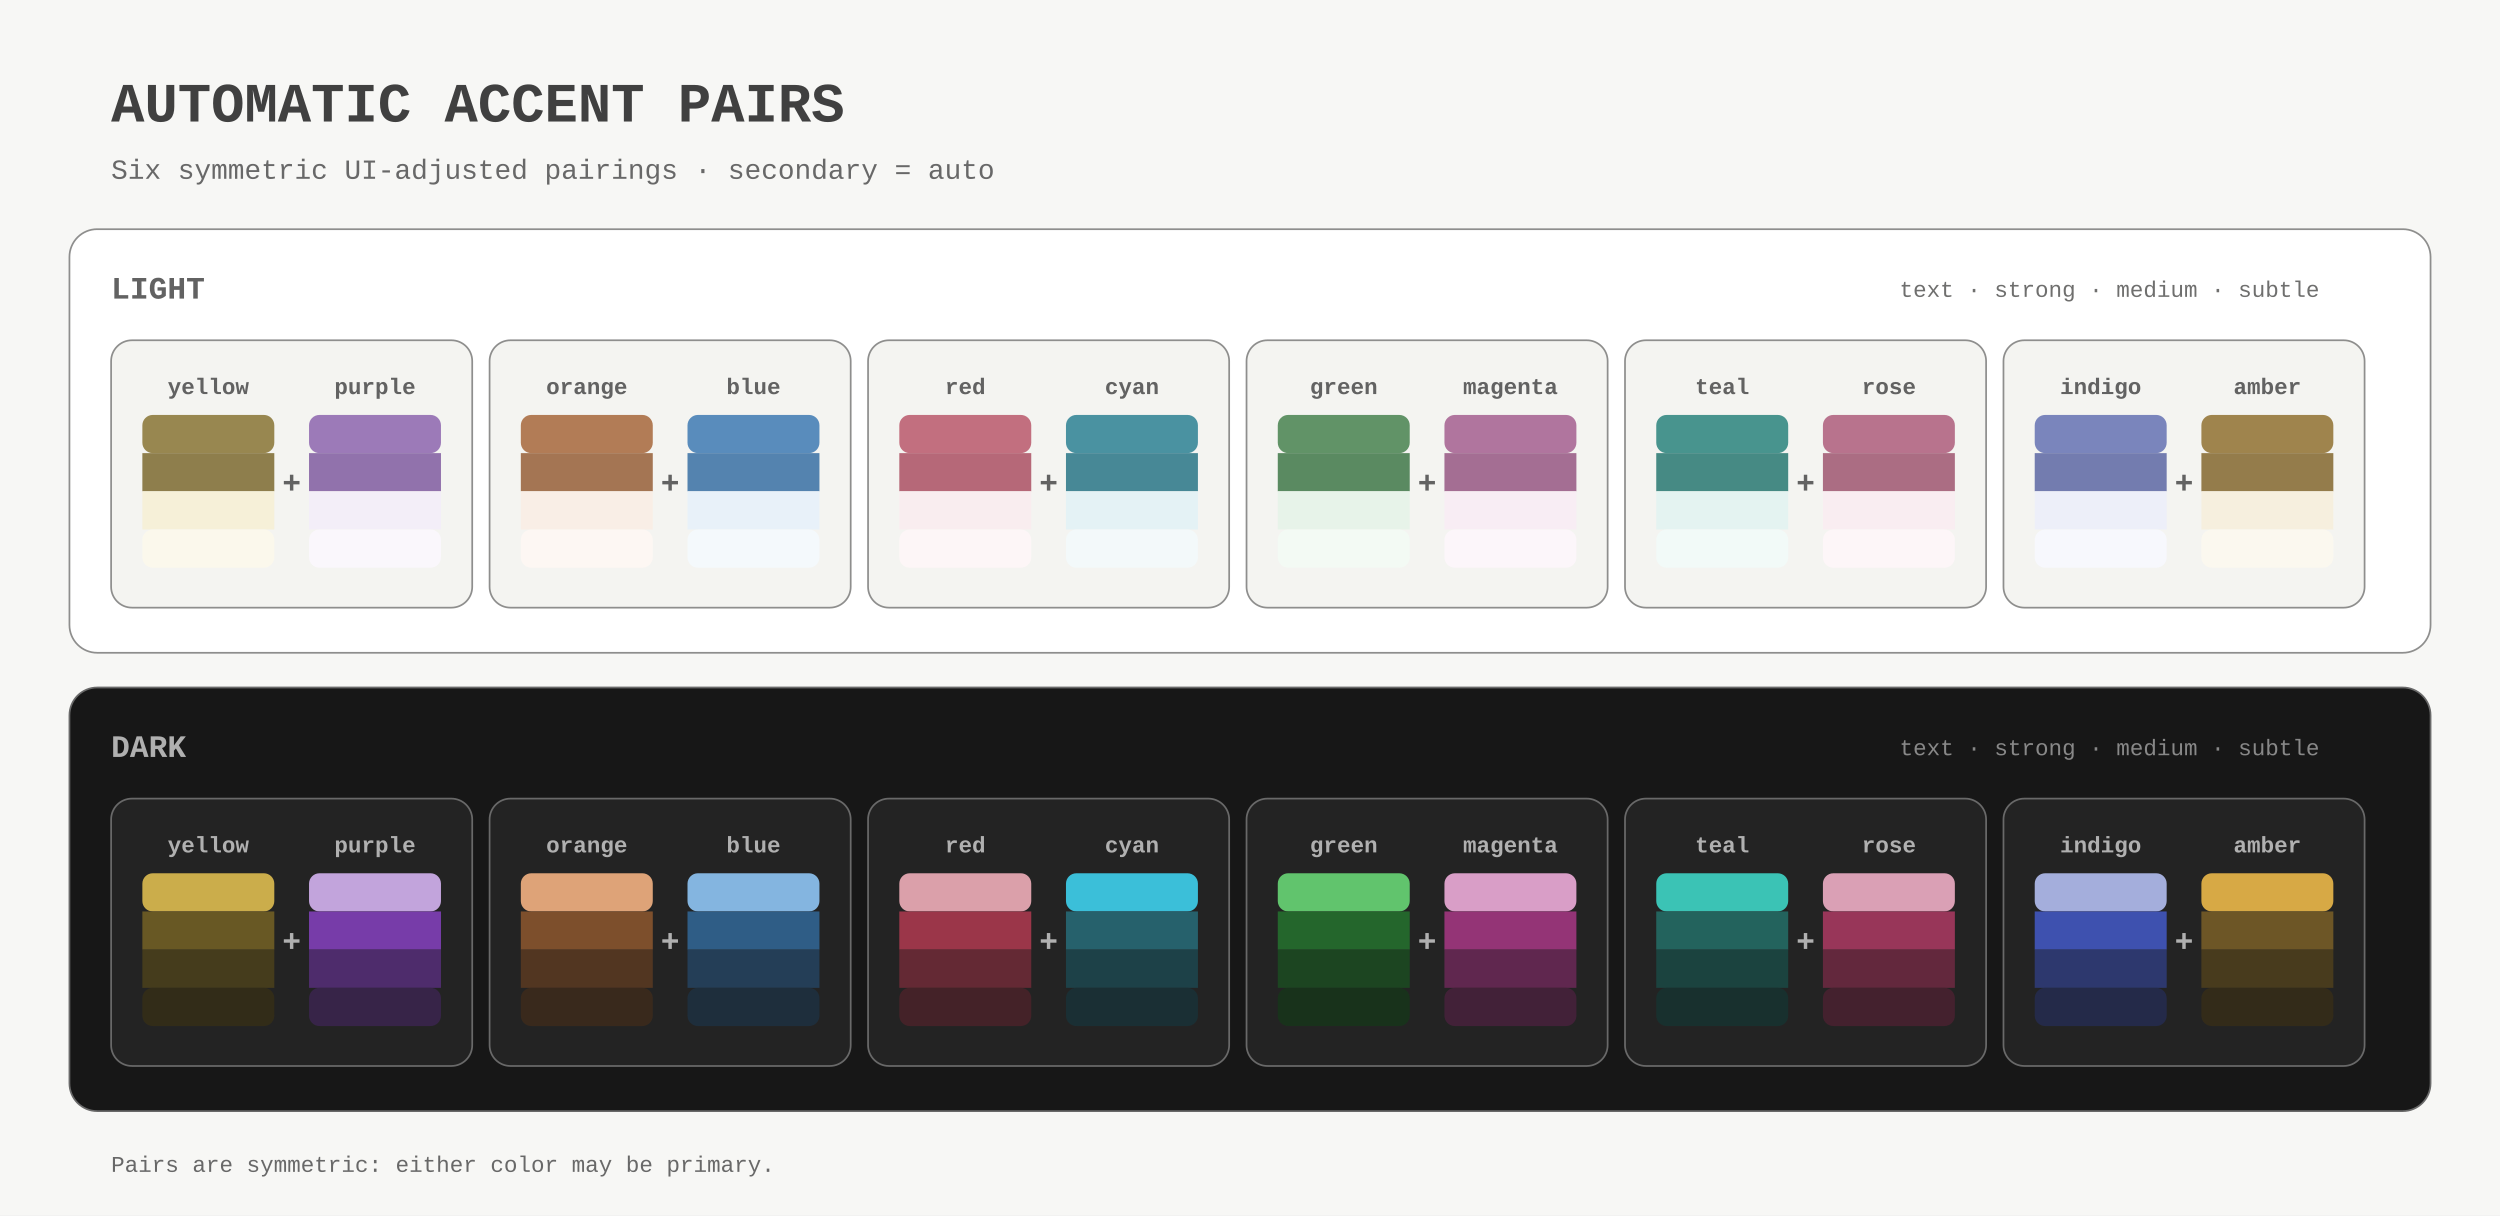
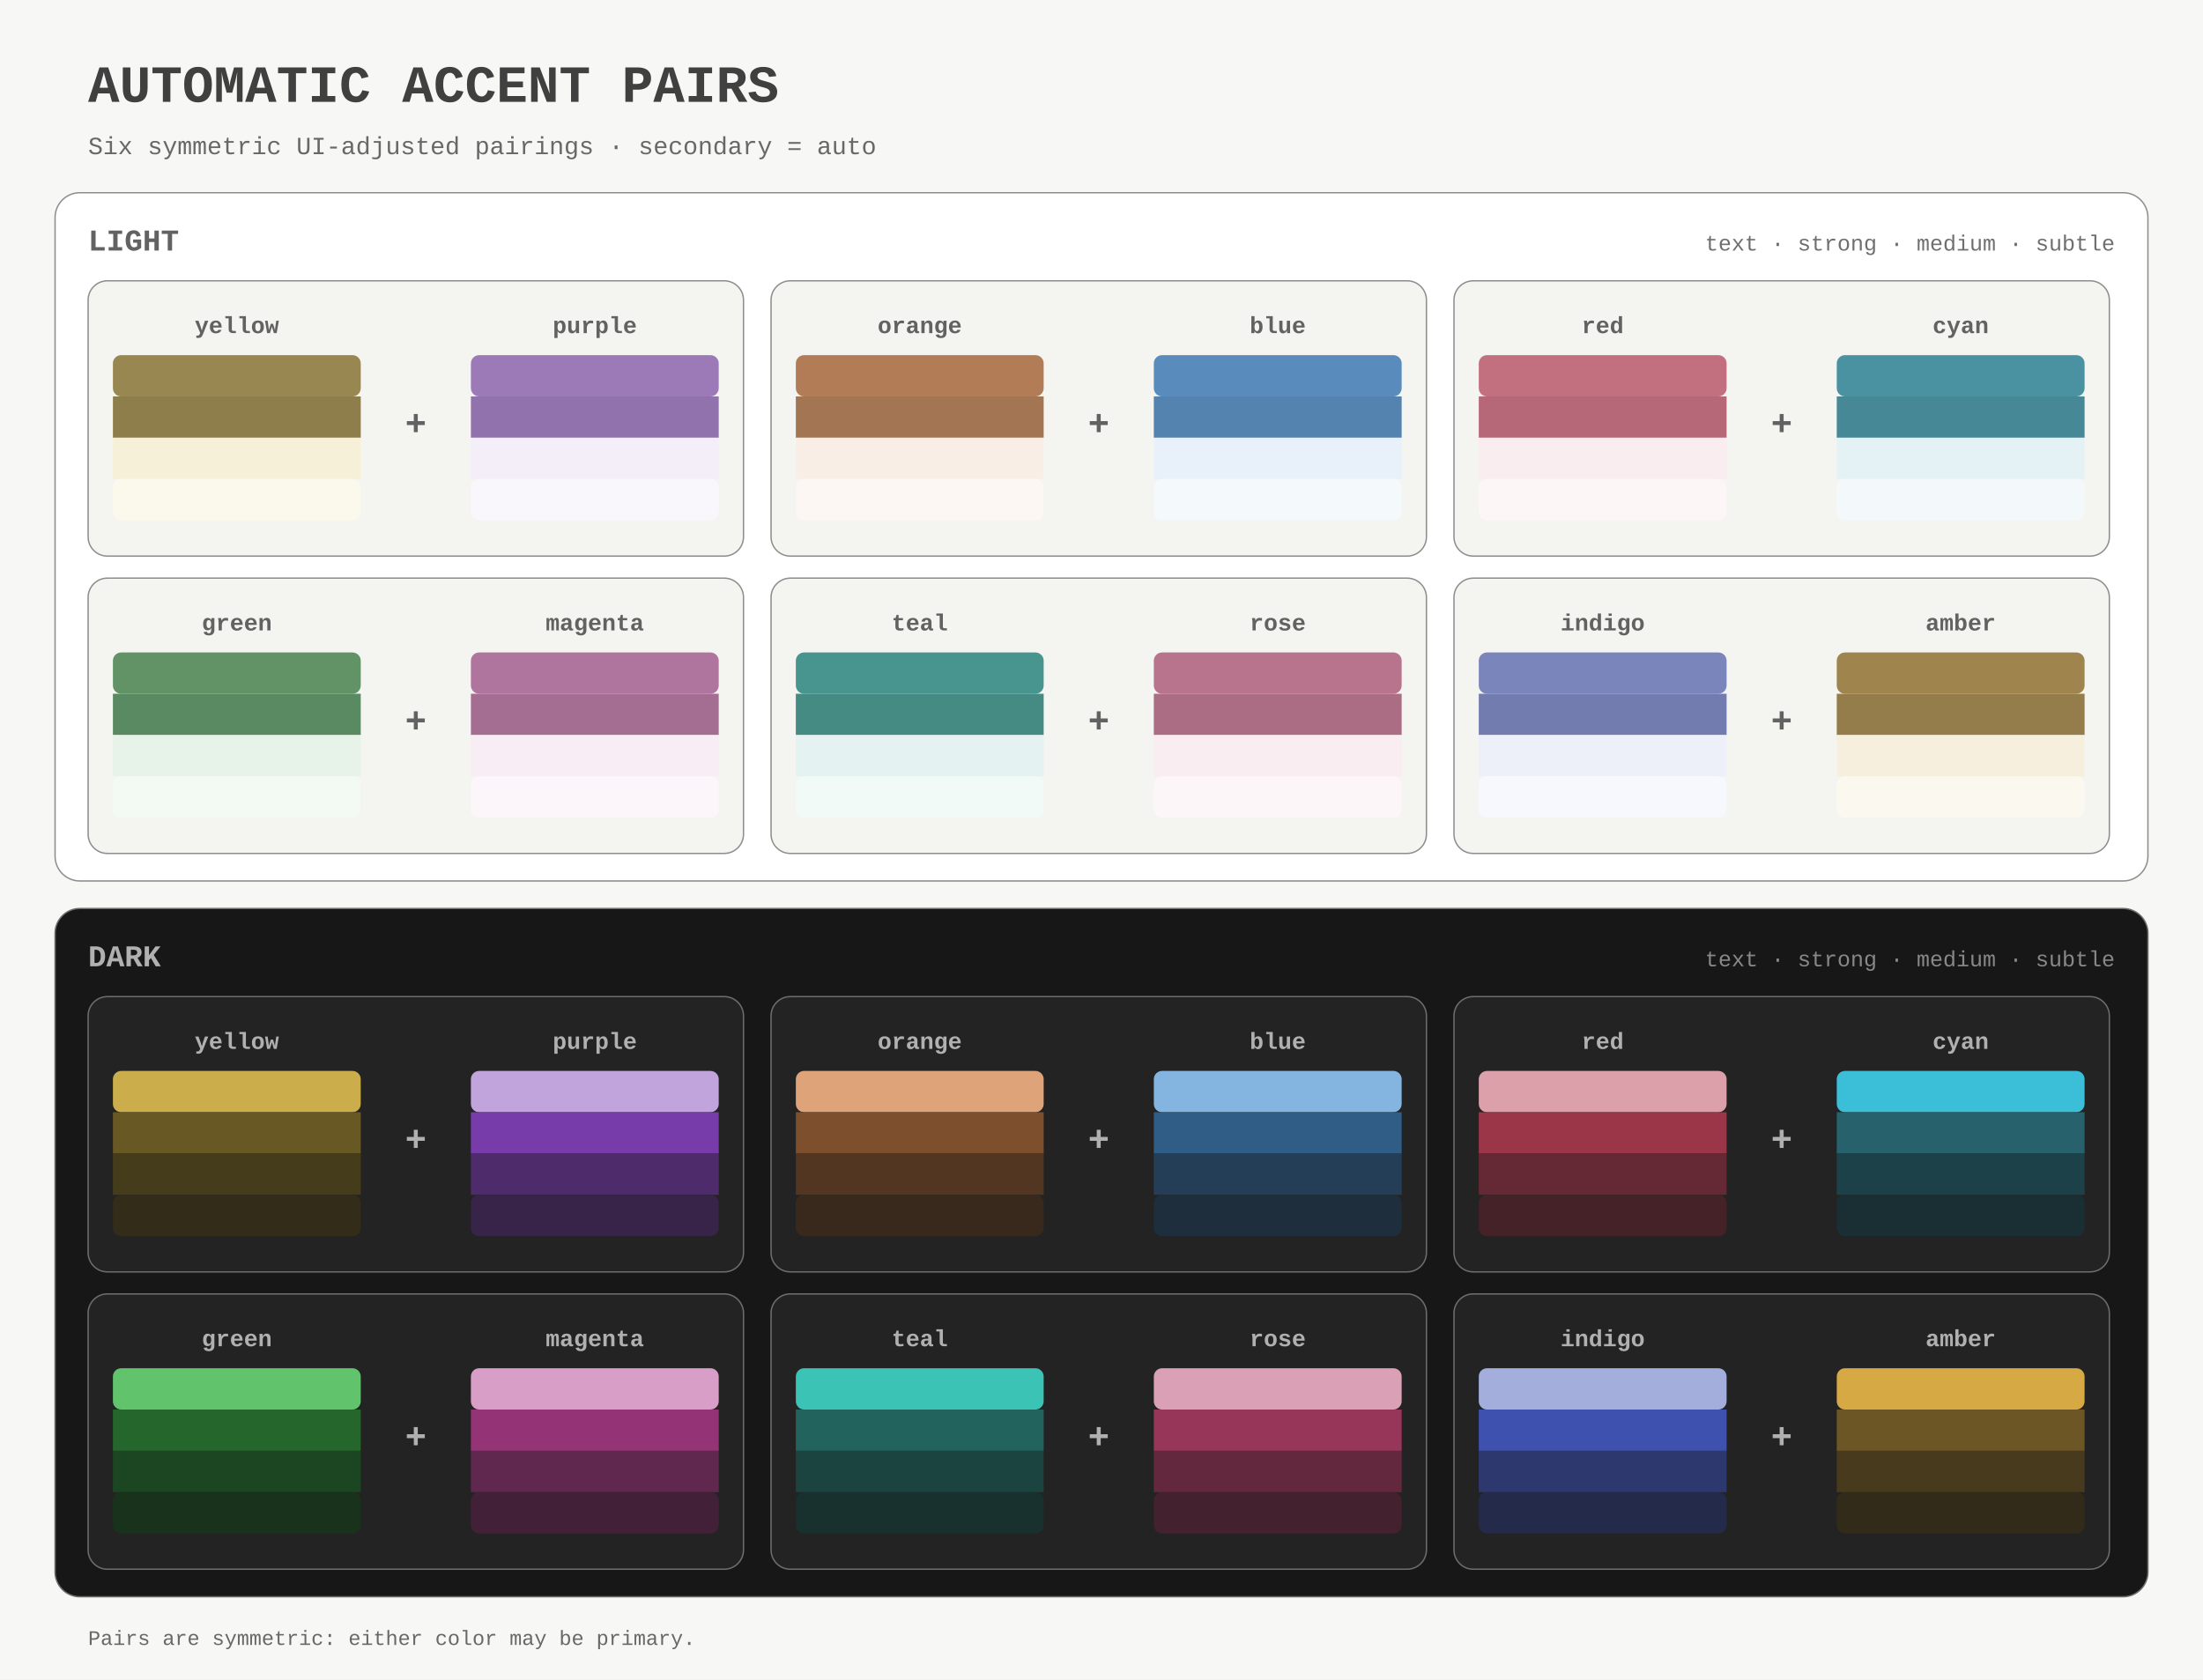
- <svg xmlns="http://www.w3.org/2000/svg" width="1440" height="700" viewBox="0 0 1440 700" role="img" aria-labelledby="title desc">
-   <rect width="1440" height="700" fill="#f7f7f5" />
-   <text x="64" y="70" fill="#404040" font-family="ui-monospace, SFMono-Regular, Menlo, Consolas, Liberation Mono, monospace" font-size="32" font-weight="700" text-anchor="start">AUTOMATIC ACCENT PAIRS</text>
-   <text x="64" y="103" fill="#686868" font-family="ui-monospace, SFMono-Regular, Menlo, Consolas, Liberation Mono, monospace" font-size="16" font-weight="400" text-anchor="start">Six symmetric UI-adjusted pairings · secondary = auto</text>
-   <rect x="40" y="132" width="1360" height="244" rx="16" fill="#ffffff" stroke="#8e8e8d" stroke-width="1" />
-   <text x="64" y="172" fill="#626262" font-family="ui-monospace, SFMono-Regular, Menlo, Consolas, Liberation Mono, monospace" font-size="18" font-weight="700" text-anchor="start">LIGHT</text>
-   <text x="1336" y="171" fill="#6f6f6e" font-family="ui-monospace, SFMono-Regular, Menlo, Consolas, Liberation Mono, monospace" font-size="13" font-weight="400" text-anchor="end">text · strong · medium · subtle</text>
-   <rect x="64" y="196" width="208" height="154" rx="12" fill="#f4f4f1" stroke="#8e8e8d" stroke-width="1" />
-   <text x="120" y="227" fill="#626262" font-family="ui-monospace, SFMono-Regular, Menlo, Consolas, Liberation Mono, monospace" font-size="13" font-weight="700" text-anchor="middle">yellow</text>
-   <rect x="82" y="239" width="76" height="22" rx="6" fill="#988750" />
-   <rect x="82" y="261" width="76" height="22" rx="0" fill="#8e7e4c" />
-   <rect x="82" y="283" width="76" height="22" rx="0" fill="#f6f0d8" />
-   <rect x="82" y="305" width="76" height="22" rx="6" fill="#fbf8ec" />
-   <text x="168" y="284" fill="#626262" font-family="ui-monospace, SFMono-Regular, Menlo, Consolas, Liberation Mono, monospace" font-size="18" font-weight="700" text-anchor="middle">+</text>
-   <text x="216" y="227" fill="#626262" font-family="ui-monospace, SFMono-Regular, Menlo, Consolas, Liberation Mono, monospace" font-size="13" font-weight="700" text-anchor="middle">purple</text>
-   <rect x="178" y="239" width="76" height="22" rx="6" fill="#9c7ab8" />
-   <rect x="178" y="261" width="76" height="22" rx="0" fill="#9172ac" />
-   <rect x="178" y="283" width="76" height="22" rx="0" fill="#f3eef8" />
-   <rect x="178" y="305" width="76" height="22" rx="6" fill="#faf7fc" />
-   <rect x="282" y="196" width="208" height="154" rx="12" fill="#f4f4f1" stroke="#8e8e8d" stroke-width="1" />
-   <text x="338" y="227" fill="#626262" font-family="ui-monospace, SFMono-Regular, Menlo, Consolas, Liberation Mono, monospace" font-size="13" font-weight="700" text-anchor="middle">orange</text>
-   <rect x="300" y="239" width="76" height="22" rx="6" fill="#b27c56" />
-   <rect x="300" y="261" width="76" height="22" rx="0" fill="#a47553" />
-   <rect x="300" y="283" width="76" height="22" rx="0" fill="#f9eee6" />
-   <rect x="300" y="305" width="76" height="22" rx="6" fill="#fdf7f3" />
-   <text x="386" y="284" fill="#626262" font-family="ui-monospace, SFMono-Regular, Menlo, Consolas, Liberation Mono, monospace" font-size="18" font-weight="700" text-anchor="middle">+</text>
-   <text x="434" y="227" fill="#626262" font-family="ui-monospace, SFMono-Regular, Menlo, Consolas, Liberation Mono, monospace" font-size="13" font-weight="700" text-anchor="middle">blue</text>
-   <rect x="396" y="239" width="76" height="22" rx="6" fill="#598cbc" />
-   <rect x="396" y="261" width="76" height="22" rx="0" fill="#5483af" />
-   <rect x="396" y="283" width="76" height="22" rx="0" fill="#e8f1f9" />
-   <rect x="396" y="305" width="76" height="22" rx="6" fill="#f4f9fc" />
-   <rect x="500" y="196" width="208" height="154" rx="12" fill="#f4f4f1" stroke="#8e8e8d" stroke-width="1" />
-   <text x="556" y="227" fill="#626262" font-family="ui-monospace, SFMono-Regular, Menlo, Consolas, Liberation Mono, monospace" font-size="13" font-weight="700" text-anchor="middle">red</text>
-   <rect x="518" y="239" width="76" height="22" rx="6" fill="#c26f7f" />
-   <rect x="518" y="261" width="76" height="22" rx="0" fill="#b66878" />
-   <rect x="518" y="283" width="76" height="22" rx="0" fill="#f9edef" />
-   <rect x="518" y="305" width="76" height="22" rx="6" fill="#fdf6f7" />
-   <text x="604" y="284" fill="#626262" font-family="ui-monospace, SFMono-Regular, Menlo, Consolas, Liberation Mono, monospace" font-size="18" font-weight="700" text-anchor="middle">+</text>
-   <text x="652" y="227" fill="#626262" font-family="ui-monospace, SFMono-Regular, Menlo, Consolas, Liberation Mono, monospace" font-size="13" font-weight="700" text-anchor="middle">cyan</text>
-   <rect x="614" y="239" width="76" height="22" rx="6" fill="#4a92a1" />
-   <rect x="614" y="261" width="76" height="22" rx="0" fill="#478896" />
-   <rect x="614" y="283" width="76" height="22" rx="0" fill="#e4f2f5" />
-   <rect x="614" y="305" width="76" height="22" rx="6" fill="#f3f9fa" />
-   <rect x="718" y="196" width="208" height="154" rx="12" fill="#f4f4f1" stroke="#8e8e8d" stroke-width="1" />
-   <text x="774" y="227" fill="#626262" font-family="ui-monospace, SFMono-Regular, Menlo, Consolas, Liberation Mono, monospace" font-size="13" font-weight="700" text-anchor="middle">green</text>
-   <rect x="736" y="239" width="76" height="22" rx="6" fill="#619367" />
-   <rect x="736" y="261" width="76" height="22" rx="0" fill="#5a8a61" />
-   <rect x="736" y="283" width="76" height="22" rx="0" fill="#e7f3e9" />
-   <rect x="736" y="305" width="76" height="22" rx="6" fill="#f3faf4" />
-   <text x="822" y="284" fill="#626262" font-family="ui-monospace, SFMono-Regular, Menlo, Consolas, Liberation Mono, monospace" font-size="18" font-weight="700" text-anchor="middle">+</text>
-   <text x="870" y="227" fill="#626262" font-family="ui-monospace, SFMono-Regular, Menlo, Consolas, Liberation Mono, monospace" font-size="13" font-weight="700" text-anchor="middle">magenta</text>
-   <rect x="832" y="239" width="76" height="22" rx="6" fill="#b0759e" />
-   <rect x="832" y="261" width="76" height="22" rx="0" fill="#a46e93" />
-   <rect x="832" y="283" width="76" height="22" rx="0" fill="#f8edf4" />
-   <rect x="832" y="305" width="76" height="22" rx="6" fill="#fcf6fa" />
-   <rect x="936" y="196" width="208" height="154" rx="12" fill="#f4f4f1" stroke="#8e8e8d" stroke-width="1" />
-   <text x="992" y="227" fill="#626262" font-family="ui-monospace, SFMono-Regular, Menlo, Consolas, Liberation Mono, monospace" font-size="13" font-weight="700" text-anchor="middle">teal</text>
-   <rect x="954" y="239" width="76" height="22" rx="6" fill="#48948e" />
-   <rect x="954" y="261" width="76" height="22" rx="0" fill="#468a84" />
-   <rect x="954" y="283" width="76" height="22" rx="0" fill="#e4f3f1" />
-   <rect x="954" y="305" width="76" height="22" rx="6" fill="#f2faf8" />
-   <text x="1040" y="284" fill="#626262" font-family="ui-monospace, SFMono-Regular, Menlo, Consolas, Liberation Mono, monospace" font-size="18" font-weight="700" text-anchor="middle">+</text>
-   <text x="1088" y="227" fill="#626262" font-family="ui-monospace, SFMono-Regular, Menlo, Consolas, Liberation Mono, monospace" font-size="13" font-weight="700" text-anchor="middle">rose</text>
-   <rect x="1050" y="239" width="76" height="22" rx="6" fill="#b8738d" />
-   <rect x="1050" y="261" width="76" height="22" rx="0" fill="#ab6d83" />
-   <rect x="1050" y="283" width="76" height="22" rx="0" fill="#f9edf1" />
-   <rect x="1050" y="305" width="76" height="22" rx="6" fill="#fdf6f8" />
-   <rect x="1154" y="196" width="208" height="154" rx="12" fill="#f4f4f1" stroke="#8e8e8d" stroke-width="1" />
-   <text x="1210" y="227" fill="#626262" font-family="ui-monospace, SFMono-Regular, Menlo, Consolas, Liberation Mono, monospace" font-size="13" font-weight="700" text-anchor="middle">indigo</text>
-   <rect x="1172" y="239" width="76" height="22" rx="6" fill="#7a85bc" />
-   <rect x="1172" y="261" width="76" height="22" rx="0" fill="#737caf" />
-   <rect x="1172" y="283" width="76" height="22" rx="0" fill="#edeff9" />
-   <rect x="1172" y="305" width="76" height="22" rx="6" fill="#f7f8fd" />
-   <text x="1258" y="284" fill="#626262" font-family="ui-monospace, SFMono-Regular, Menlo, Consolas, Liberation Mono, monospace" font-size="18" font-weight="700" text-anchor="middle">+</text>
-   <text x="1306" y="227" fill="#626262" font-family="ui-monospace, SFMono-Regular, Menlo, Consolas, Liberation Mono, monospace" font-size="13" font-weight="700" text-anchor="middle">amber</text>
-   <rect x="1268" y="239" width="76" height="22" rx="6" fill="#9f844d" />
-   <rect x="1268" y="261" width="76" height="22" rx="0" fill="#947c4b" />
-   <rect x="1268" y="283" width="76" height="22" rx="0" fill="#f6efde" />
-   <rect x="1268" y="305" width="76" height="22" rx="6" fill="#fbf8ef" />
-   <rect x="40" y="396" width="1360" height="244" rx="16" fill="#171717" stroke="#696969" stroke-width="1" />
-   <text x="64" y="436" fill="#b0b0b0" font-family="ui-monospace, SFMono-Regular, Menlo, Consolas, Liberation Mono, monospace" font-size="18" font-weight="700" text-anchor="start">DARK</text>
-   <text x="1336" y="435" fill="#888888" font-family="ui-monospace, SFMono-Regular, Menlo, Consolas, Liberation Mono, monospace" font-size="13" font-weight="400" text-anchor="end">text · strong · medium · subtle</text>
-   <rect x="64" y="460" width="208" height="154" rx="12" fill="#232323" stroke="#696969" stroke-width="1" />
-   <text x="120" y="491" fill="#b0b0b0" font-family="ui-monospace, SFMono-Regular, Menlo, Consolas, Liberation Mono, monospace" font-size="13" font-weight="700" text-anchor="middle">yellow</text>
-   <rect x="82" y="503" width="76" height="22" rx="6" fill="#cbad4b" />
-   <rect x="82" y="525" width="76" height="22" rx="0" fill="#685824" />
-   <rect x="82" y="547" width="76" height="22" rx="0" fill="#453c1c" />
-   <rect x="82" y="569" width="76" height="22" rx="6" fill="#322c18" />
-   <text x="168" y="548" fill="#b0b0b0" font-family="ui-monospace, SFMono-Regular, Menlo, Consolas, Liberation Mono, monospace" font-size="18" font-weight="700" text-anchor="middle">+</text>
-   <text x="216" y="491" fill="#b0b0b0" font-family="ui-monospace, SFMono-Regular, Menlo, Consolas, Liberation Mono, monospace" font-size="13" font-weight="700" text-anchor="middle">purple</text>
-   <rect x="178" y="503" width="76" height="22" rx="6" fill="#c2a4dc" />
-   <rect x="178" y="525" width="76" height="22" rx="0" fill="#773ca9" />
-   <rect x="178" y="547" width="76" height="22" rx="0" fill="#4e2c6c" />
-   <rect x="178" y="569" width="76" height="22" rx="6" fill="#372448" />
-   <rect x="282" y="460" width="208" height="154" rx="12" fill="#232323" stroke="#696969" stroke-width="1" />
-   <text x="338" y="491" fill="#b0b0b0" font-family="ui-monospace, SFMono-Regular, Menlo, Consolas, Liberation Mono, monospace" font-size="13" font-weight="700" text-anchor="middle">orange</text>
-   <rect x="300" y="503" width="76" height="22" rx="6" fill="#dea378" />
-   <rect x="300" y="525" width="76" height="22" rx="0" fill="#7d4f2c" />
-   <rect x="300" y="547" width="76" height="22" rx="0" fill="#523621" />
-   <rect x="300" y="569" width="76" height="22" rx="6" fill="#39291c" />
-   <text x="386" y="548" fill="#b0b0b0" font-family="ui-monospace, SFMono-Regular, Menlo, Consolas, Liberation Mono, monospace" font-size="18" font-weight="700" text-anchor="middle">+</text>
-   <text x="434" y="491" fill="#b0b0b0" font-family="ui-monospace, SFMono-Regular, Menlo, Consolas, Liberation Mono, monospace" font-size="13" font-weight="700" text-anchor="middle">blue</text>
-   <rect x="396" y="503" width="76" height="22" rx="6" fill="#84b5e0" />
-   <rect x="396" y="525" width="76" height="22" rx="0" fill="#2f5d86" />
-   <rect x="396" y="547" width="76" height="22" rx="0" fill="#243e57" />
-   <rect x="396" y="569" width="76" height="22" rx="6" fill="#1e2e3c" />
-   <rect x="500" y="460" width="208" height="154" rx="12" fill="#232323" stroke="#696969" stroke-width="1" />
-   <text x="556" y="491" fill="#b0b0b0" font-family="ui-monospace, SFMono-Regular, Menlo, Consolas, Liberation Mono, monospace" font-size="13" font-weight="700" text-anchor="middle">red</text>
-   <rect x="518" y="503" width="76" height="22" rx="6" fill="#dba0aa" />
-   <rect x="518" y="525" width="76" height="22" rx="0" fill="#9b3649" />
-   <rect x="518" y="547" width="76" height="22" rx="0" fill="#642934" />
-   <rect x="518" y="569" width="76" height="22" rx="6" fill="#442228" />
-   <text x="604" y="548" fill="#b0b0b0" font-family="ui-monospace, SFMono-Regular, Menlo, Consolas, Liberation Mono, monospace" font-size="18" font-weight="700" text-anchor="middle">+</text>
-   <text x="652" y="491" fill="#b0b0b0" font-family="ui-monospace, SFMono-Regular, Menlo, Consolas, Liberation Mono, monospace" font-size="13" font-weight="700" text-anchor="middle">cyan</text>
-   <rect x="614" y="503" width="76" height="22" rx="6" fill="#3bbfd9" />
-   <rect x="614" y="525" width="76" height="22" rx="0" fill="#26616c" />
-   <rect x="614" y="547" width="76" height="22" rx="0" fill="#1d4148" />
-   <rect x="614" y="569" width="76" height="22" rx="6" fill="#1a2f34" />
-   <rect x="718" y="460" width="208" height="154" rx="12" fill="#232323" stroke="#696969" stroke-width="1" />
-   <text x="774" y="491" fill="#b0b0b0" font-family="ui-monospace, SFMono-Regular, Menlo, Consolas, Liberation Mono, monospace" font-size="13" font-weight="700" text-anchor="middle">green</text>
-   <rect x="736" y="503" width="76" height="22" rx="6" fill="#61c46d" />
-   <rect x="736" y="525" width="76" height="22" rx="0" fill="#24662c" />
-   <rect x="736" y="547" width="76" height="22" rx="0" fill="#1c4521" />
-   <rect x="736" y="569" width="76" height="22" rx="6" fill="#18321b" />
-   <text x="822" y="548" fill="#b0b0b0" font-family="ui-monospace, SFMono-Regular, Menlo, Consolas, Liberation Mono, monospace" font-size="18" font-weight="700" text-anchor="middle">+</text>
-   <text x="870" y="491" fill="#b0b0b0" font-family="ui-monospace, SFMono-Regular, Menlo, Consolas, Liberation Mono, monospace" font-size="13" font-weight="700" text-anchor="middle">magenta</text>
-   <rect x="832" y="503" width="76" height="22" rx="6" fill="#d99ec7" />
-   <rect x="832" y="525" width="76" height="22" rx="0" fill="#943476" />
-   <rect x="832" y="547" width="76" height="22" rx="0" fill="#60274f" />
-   <rect x="832" y="569" width="76" height="22" rx="6" fill="#422138" />
-   <rect x="936" y="460" width="208" height="154" rx="12" fill="#232323" stroke="#696969" stroke-width="1" />
-   <text x="992" y="491" fill="#b0b0b0" font-family="ui-monospace, SFMono-Regular, Menlo, Consolas, Liberation Mono, monospace" font-size="13" font-weight="700" text-anchor="middle">teal</text>
-   <rect x="954" y="503" width="76" height="22" rx="6" fill="#3bc3b5" />
-   <rect x="954" y="525" width="76" height="22" rx="0" fill="#23635d" />
-   <rect x="954" y="547" width="76" height="22" rx="0" fill="#1b433f" />
-   <rect x="954" y="569" width="76" height="22" rx="6" fill="#18302e" />
-   <text x="1040" y="548" fill="#b0b0b0" font-family="ui-monospace, SFMono-Regular, Menlo, Consolas, Liberation Mono, monospace" font-size="18" font-weight="700" text-anchor="middle">+</text>
-   <text x="1088" y="491" fill="#b0b0b0" font-family="ui-monospace, SFMono-Regular, Menlo, Consolas, Liberation Mono, monospace" font-size="13" font-weight="700" text-anchor="middle">rose</text>
-   <rect x="1050" y="503" width="76" height="22" rx="6" fill="#daa0b5" />
-   <rect x="1050" y="525" width="76" height="22" rx="0" fill="#983659" />
-   <rect x="1050" y="547" width="76" height="22" rx="0" fill="#63283d" />
-   <rect x="1050" y="569" width="76" height="22" rx="6" fill="#44212e" />
-   <rect x="1154" y="460" width="208" height="154" rx="12" fill="#232323" stroke="#696969" stroke-width="1" />
-   <text x="1210" y="491" fill="#b0b0b0" font-family="ui-monospace, SFMono-Regular, Menlo, Consolas, Liberation Mono, monospace" font-size="13" font-weight="700" text-anchor="middle">indigo</text>
-   <rect x="1172" y="503" width="76" height="22" rx="6" fill="#a4aedc" />
-   <rect x="1172" y="525" width="76" height="22" rx="0" fill="#3e51af" />
-   <rect x="1172" y="547" width="76" height="22" rx="0" fill="#2d386e" />
-   <rect x="1172" y="569" width="76" height="22" rx="6" fill="#242a49" />
-   <text x="1258" y="548" fill="#b0b0b0" font-family="ui-monospace, SFMono-Regular, Menlo, Consolas, Liberation Mono, monospace" font-size="18" font-weight="700" text-anchor="middle">+</text>
-   <text x="1306" y="491" fill="#b0b0b0" font-family="ui-monospace, SFMono-Regular, Menlo, Consolas, Liberation Mono, monospace" font-size="13" font-weight="700" text-anchor="middle">amber</text>
-   <rect x="1268" y="503" width="76" height="22" rx="6" fill="#d7a945" />
-   <rect x="1268" y="525" width="76" height="22" rx="0" fill="#6d5626" />
-   <rect x="1268" y="547" width="76" height="22" rx="0" fill="#483b1d" />
-   <rect x="1268" y="569" width="76" height="22" rx="6" fill="#332b19" />
-   <text x="64" y="675" fill="#686868" font-family="ui-monospace, SFMono-Regular, Menlo, Consolas, Liberation Mono, monospace" font-size="13" font-weight="400" text-anchor="start">Pairs are symmetric: either color may be primary.</text>
+ <svg xmlns="http://www.w3.org/2000/svg" width="1600" height="1220" viewBox="0 0 1600 1220" role="img" aria-labelledby="title desc">
+   <rect width="1600" height="1220" fill="#f7f7f5" />
+   <text x="64" y="74" fill="#404040" font-family="ui-monospace, SFMono-Regular, Menlo, Consolas, Liberation Mono, monospace" font-size="38" font-weight="700" text-anchor="start">AUTOMATIC ACCENT PAIRS</text>
+   <text x="64" y="112" fill="#686868" font-family="ui-monospace, SFMono-Regular, Menlo, Consolas, Liberation Mono, monospace" font-size="18" font-weight="400" text-anchor="start">Six symmetric UI-adjusted pairings · secondary = auto</text>
+   <rect x="40" y="140" width="1520" height="500" rx="18" fill="#ffffff" stroke="#8e8e8d" stroke-width="1" />
+   <text x="64" y="182" fill="#626262" font-family="ui-monospace, SFMono-Regular, Menlo, Consolas, Liberation Mono, monospace" font-size="22" font-weight="700" text-anchor="start">LIGHT</text>
+   <text x="1536" y="182" fill="#6f6f6e" font-family="ui-monospace, SFMono-Regular, Menlo, Consolas, Liberation Mono, monospace" font-size="16" font-weight="400" text-anchor="end">text · strong · medium · subtle</text>
+   <rect x="64" y="204" width="476" height="200" rx="14" fill="#f4f4f1" stroke="#8e8e8d" stroke-width="1" />
+   <text x="172" y="242" fill="#626262" font-family="ui-monospace, SFMono-Regular, Menlo, Consolas, Liberation Mono, monospace" font-size="17" font-weight="700" text-anchor="middle">yellow</text>
+   <rect x="82" y="258" width="180" height="30" rx="6" fill="#988750" />
+   <rect x="82" y="288" width="180" height="30" rx="0" fill="#8e7e4c" />
+   <rect x="82" y="318" width="180" height="30" rx="0" fill="#f6f0d8" />
+   <rect x="82" y="348" width="180" height="30" rx="6" fill="#fbf8ec" />
+   <text x="302" y="316" fill="#626262" font-family="ui-monospace, SFMono-Regular, Menlo, Consolas, Liberation Mono, monospace" font-size="26" font-weight="700" text-anchor="middle">+</text>
+   <text x="432" y="242" fill="#626262" font-family="ui-monospace, SFMono-Regular, Menlo, Consolas, Liberation Mono, monospace" font-size="17" font-weight="700" text-anchor="middle">purple</text>
+   <rect x="342" y="258" width="180" height="30" rx="6" fill="#9c7ab8" />
+   <rect x="342" y="288" width="180" height="30" rx="0" fill="#9172ac" />
+   <rect x="342" y="318" width="180" height="30" rx="0" fill="#f3eef8" />
+   <rect x="342" y="348" width="180" height="30" rx="6" fill="#faf7fc" />
+   <rect x="560" y="204" width="476" height="200" rx="14" fill="#f4f4f1" stroke="#8e8e8d" stroke-width="1" />
+   <text x="668" y="242" fill="#626262" font-family="ui-monospace, SFMono-Regular, Menlo, Consolas, Liberation Mono, monospace" font-size="17" font-weight="700" text-anchor="middle">orange</text>
+   <rect x="578" y="258" width="180" height="30" rx="6" fill="#b27c56" />
+   <rect x="578" y="288" width="180" height="30" rx="0" fill="#a47553" />
+   <rect x="578" y="318" width="180" height="30" rx="0" fill="#f9eee6" />
+   <rect x="578" y="348" width="180" height="30" rx="6" fill="#fdf7f3" />
+   <text x="798" y="316" fill="#626262" font-family="ui-monospace, SFMono-Regular, Menlo, Consolas, Liberation Mono, monospace" font-size="26" font-weight="700" text-anchor="middle">+</text>
+   <text x="928" y="242" fill="#626262" font-family="ui-monospace, SFMono-Regular, Menlo, Consolas, Liberation Mono, monospace" font-size="17" font-weight="700" text-anchor="middle">blue</text>
+   <rect x="838" y="258" width="180" height="30" rx="6" fill="#598cbc" />
+   <rect x="838" y="288" width="180" height="30" rx="0" fill="#5483af" />
+   <rect x="838" y="318" width="180" height="30" rx="0" fill="#e8f1f9" />
+   <rect x="838" y="348" width="180" height="30" rx="6" fill="#f4f9fc" />
+   <rect x="1056" y="204" width="476" height="200" rx="14" fill="#f4f4f1" stroke="#8e8e8d" stroke-width="1" />
+   <text x="1164" y="242" fill="#626262" font-family="ui-monospace, SFMono-Regular, Menlo, Consolas, Liberation Mono, monospace" font-size="17" font-weight="700" text-anchor="middle">red</text>
+   <rect x="1074" y="258" width="180" height="30" rx="6" fill="#c26f7f" />
+   <rect x="1074" y="288" width="180" height="30" rx="0" fill="#b66878" />
+   <rect x="1074" y="318" width="180" height="30" rx="0" fill="#f9edef" />
+   <rect x="1074" y="348" width="180" height="30" rx="6" fill="#fdf6f7" />
+   <text x="1294" y="316" fill="#626262" font-family="ui-monospace, SFMono-Regular, Menlo, Consolas, Liberation Mono, monospace" font-size="26" font-weight="700" text-anchor="middle">+</text>
+   <text x="1424" y="242" fill="#626262" font-family="ui-monospace, SFMono-Regular, Menlo, Consolas, Liberation Mono, monospace" font-size="17" font-weight="700" text-anchor="middle">cyan</text>
+   <rect x="1334" y="258" width="180" height="30" rx="6" fill="#4a92a1" />
+   <rect x="1334" y="288" width="180" height="30" rx="0" fill="#478896" />
+   <rect x="1334" y="318" width="180" height="30" rx="0" fill="#e4f2f5" />
+   <rect x="1334" y="348" width="180" height="30" rx="6" fill="#f3f9fa" />
+   <rect x="64" y="420" width="476" height="200" rx="14" fill="#f4f4f1" stroke="#8e8e8d" stroke-width="1" />
+   <text x="172" y="458" fill="#626262" font-family="ui-monospace, SFMono-Regular, Menlo, Consolas, Liberation Mono, monospace" font-size="17" font-weight="700" text-anchor="middle">green</text>
+   <rect x="82" y="474" width="180" height="30" rx="6" fill="#619367" />
+   <rect x="82" y="504" width="180" height="30" rx="0" fill="#5a8a61" />
+   <rect x="82" y="534" width="180" height="30" rx="0" fill="#e7f3e9" />
+   <rect x="82" y="564" width="180" height="30" rx="6" fill="#f3faf4" />
+   <text x="302" y="532" fill="#626262" font-family="ui-monospace, SFMono-Regular, Menlo, Consolas, Liberation Mono, monospace" font-size="26" font-weight="700" text-anchor="middle">+</text>
+   <text x="432" y="458" fill="#626262" font-family="ui-monospace, SFMono-Regular, Menlo, Consolas, Liberation Mono, monospace" font-size="17" font-weight="700" text-anchor="middle">magenta</text>
+   <rect x="342" y="474" width="180" height="30" rx="6" fill="#b0759e" />
+   <rect x="342" y="504" width="180" height="30" rx="0" fill="#a46e93" />
+   <rect x="342" y="534" width="180" height="30" rx="0" fill="#f8edf4" />
+   <rect x="342" y="564" width="180" height="30" rx="6" fill="#fcf6fa" />
+   <rect x="560" y="420" width="476" height="200" rx="14" fill="#f4f4f1" stroke="#8e8e8d" stroke-width="1" />
+   <text x="668" y="458" fill="#626262" font-family="ui-monospace, SFMono-Regular, Menlo, Consolas, Liberation Mono, monospace" font-size="17" font-weight="700" text-anchor="middle">teal</text>
+   <rect x="578" y="474" width="180" height="30" rx="6" fill="#48948e" />
+   <rect x="578" y="504" width="180" height="30" rx="0" fill="#468a84" />
+   <rect x="578" y="534" width="180" height="30" rx="0" fill="#e4f3f1" />
+   <rect x="578" y="564" width="180" height="30" rx="6" fill="#f2faf8" />
+   <text x="798" y="532" fill="#626262" font-family="ui-monospace, SFMono-Regular, Menlo, Consolas, Liberation Mono, monospace" font-size="26" font-weight="700" text-anchor="middle">+</text>
+   <text x="928" y="458" fill="#626262" font-family="ui-monospace, SFMono-Regular, Menlo, Consolas, Liberation Mono, monospace" font-size="17" font-weight="700" text-anchor="middle">rose</text>
+   <rect x="838" y="474" width="180" height="30" rx="6" fill="#b8738d" />
+   <rect x="838" y="504" width="180" height="30" rx="0" fill="#ab6d83" />
+   <rect x="838" y="534" width="180" height="30" rx="0" fill="#f9edf1" />
+   <rect x="838" y="564" width="180" height="30" rx="6" fill="#fdf6f8" />
+   <rect x="1056" y="420" width="476" height="200" rx="14" fill="#f4f4f1" stroke="#8e8e8d" stroke-width="1" />
+   <text x="1164" y="458" fill="#626262" font-family="ui-monospace, SFMono-Regular, Menlo, Consolas, Liberation Mono, monospace" font-size="17" font-weight="700" text-anchor="middle">indigo</text>
+   <rect x="1074" y="474" width="180" height="30" rx="6" fill="#7a85bc" />
+   <rect x="1074" y="504" width="180" height="30" rx="0" fill="#737caf" />
+   <rect x="1074" y="534" width="180" height="30" rx="0" fill="#edeff9" />
+   <rect x="1074" y="564" width="180" height="30" rx="6" fill="#f7f8fd" />
+   <text x="1294" y="532" fill="#626262" font-family="ui-monospace, SFMono-Regular, Menlo, Consolas, Liberation Mono, monospace" font-size="26" font-weight="700" text-anchor="middle">+</text>
+   <text x="1424" y="458" fill="#626262" font-family="ui-monospace, SFMono-Regular, Menlo, Consolas, Liberation Mono, monospace" font-size="17" font-weight="700" text-anchor="middle">amber</text>
+   <rect x="1334" y="474" width="180" height="30" rx="6" fill="#9f844d" />
+   <rect x="1334" y="504" width="180" height="30" rx="0" fill="#947c4b" />
+   <rect x="1334" y="534" width="180" height="30" rx="0" fill="#f6efde" />
+   <rect x="1334" y="564" width="180" height="30" rx="6" fill="#fbf8ef" />
+   <rect x="40" y="660" width="1520" height="500" rx="18" fill="#171717" stroke="#6d6d6d" stroke-width="1" />
+   <text x="64" y="702" fill="#b0b0b0" font-family="ui-monospace, SFMono-Regular, Menlo, Consolas, Liberation Mono, monospace" font-size="22" font-weight="700" text-anchor="start">DARK</text>
+   <text x="1536" y="702" fill="#888888" font-family="ui-monospace, SFMono-Regular, Menlo, Consolas, Liberation Mono, monospace" font-size="16" font-weight="400" text-anchor="end">text · strong · medium · subtle</text>
+   <rect x="64" y="724" width="476" height="200" rx="14" fill="#232323" stroke="#6d6d6d" stroke-width="1" />
+   <text x="172" y="762" fill="#b0b0b0" font-family="ui-monospace, SFMono-Regular, Menlo, Consolas, Liberation Mono, monospace" font-size="17" font-weight="700" text-anchor="middle">yellow</text>
+   <rect x="82" y="778" width="180" height="30" rx="6" fill="#cbad4b" />
+   <rect x="82" y="808" width="180" height="30" rx="0" fill="#685824" />
+   <rect x="82" y="838" width="180" height="30" rx="0" fill="#453c1c" />
+   <rect x="82" y="868" width="180" height="30" rx="6" fill="#322c18" />
+   <text x="302" y="836" fill="#b0b0b0" font-family="ui-monospace, SFMono-Regular, Menlo, Consolas, Liberation Mono, monospace" font-size="26" font-weight="700" text-anchor="middle">+</text>
+   <text x="432" y="762" fill="#b0b0b0" font-family="ui-monospace, SFMono-Regular, Menlo, Consolas, Liberation Mono, monospace" font-size="17" font-weight="700" text-anchor="middle">purple</text>
+   <rect x="342" y="778" width="180" height="30" rx="6" fill="#c2a4dc" />
+   <rect x="342" y="808" width="180" height="30" rx="0" fill="#773ca9" />
+   <rect x="342" y="838" width="180" height="30" rx="0" fill="#4e2c6c" />
+   <rect x="342" y="868" width="180" height="30" rx="6" fill="#372448" />
+   <rect x="560" y="724" width="476" height="200" rx="14" fill="#232323" stroke="#6d6d6d" stroke-width="1" />
+   <text x="668" y="762" fill="#b0b0b0" font-family="ui-monospace, SFMono-Regular, Menlo, Consolas, Liberation Mono, monospace" font-size="17" font-weight="700" text-anchor="middle">orange</text>
+   <rect x="578" y="778" width="180" height="30" rx="6" fill="#dea378" />
+   <rect x="578" y="808" width="180" height="30" rx="0" fill="#7d4f2c" />
+   <rect x="578" y="838" width="180" height="30" rx="0" fill="#523621" />
+   <rect x="578" y="868" width="180" height="30" rx="6" fill="#39291c" />
+   <text x="798" y="836" fill="#b0b0b0" font-family="ui-monospace, SFMono-Regular, Menlo, Consolas, Liberation Mono, monospace" font-size="26" font-weight="700" text-anchor="middle">+</text>
+   <text x="928" y="762" fill="#b0b0b0" font-family="ui-monospace, SFMono-Regular, Menlo, Consolas, Liberation Mono, monospace" font-size="17" font-weight="700" text-anchor="middle">blue</text>
+   <rect x="838" y="778" width="180" height="30" rx="6" fill="#84b5e0" />
+   <rect x="838" y="808" width="180" height="30" rx="0" fill="#2f5d86" />
+   <rect x="838" y="838" width="180" height="30" rx="0" fill="#243e57" />
+   <rect x="838" y="868" width="180" height="30" rx="6" fill="#1e2e3c" />
+   <rect x="1056" y="724" width="476" height="200" rx="14" fill="#232323" stroke="#6d6d6d" stroke-width="1" />
+   <text x="1164" y="762" fill="#b0b0b0" font-family="ui-monospace, SFMono-Regular, Menlo, Consolas, Liberation Mono, monospace" font-size="17" font-weight="700" text-anchor="middle">red</text>
+   <rect x="1074" y="778" width="180" height="30" rx="6" fill="#dba0aa" />
+   <rect x="1074" y="808" width="180" height="30" rx="0" fill="#9b3649" />
+   <rect x="1074" y="838" width="180" height="30" rx="0" fill="#642934" />
+   <rect x="1074" y="868" width="180" height="30" rx="6" fill="#442228" />
+   <text x="1294" y="836" fill="#b0b0b0" font-family="ui-monospace, SFMono-Regular, Menlo, Consolas, Liberation Mono, monospace" font-size="26" font-weight="700" text-anchor="middle">+</text>
+   <text x="1424" y="762" fill="#b0b0b0" font-family="ui-monospace, SFMono-Regular, Menlo, Consolas, Liberation Mono, monospace" font-size="17" font-weight="700" text-anchor="middle">cyan</text>
+   <rect x="1334" y="778" width="180" height="30" rx="6" fill="#3bbfd9" />
+   <rect x="1334" y="808" width="180" height="30" rx="0" fill="#26616c" />
+   <rect x="1334" y="838" width="180" height="30" rx="0" fill="#1d4148" />
+   <rect x="1334" y="868" width="180" height="30" rx="6" fill="#1a2f34" />
+   <rect x="64" y="940" width="476" height="200" rx="14" fill="#232323" stroke="#6d6d6d" stroke-width="1" />
+   <text x="172" y="978" fill="#b0b0b0" font-family="ui-monospace, SFMono-Regular, Menlo, Consolas, Liberation Mono, monospace" font-size="17" font-weight="700" text-anchor="middle">green</text>
+   <rect x="82" y="994" width="180" height="30" rx="6" fill="#61c46d" />
+   <rect x="82" y="1024" width="180" height="30" rx="0" fill="#24662c" />
+   <rect x="82" y="1054" width="180" height="30" rx="0" fill="#1c4521" />
+   <rect x="82" y="1084" width="180" height="30" rx="6" fill="#18321b" />
+   <text x="302" y="1052" fill="#b0b0b0" font-family="ui-monospace, SFMono-Regular, Menlo, Consolas, Liberation Mono, monospace" font-size="26" font-weight="700" text-anchor="middle">+</text>
+   <text x="432" y="978" fill="#b0b0b0" font-family="ui-monospace, SFMono-Regular, Menlo, Consolas, Liberation Mono, monospace" font-size="17" font-weight="700" text-anchor="middle">magenta</text>
+   <rect x="342" y="994" width="180" height="30" rx="6" fill="#d99ec7" />
+   <rect x="342" y="1024" width="180" height="30" rx="0" fill="#943476" />
+   <rect x="342" y="1054" width="180" height="30" rx="0" fill="#60274f" />
+   <rect x="342" y="1084" width="180" height="30" rx="6" fill="#422138" />
+   <rect x="560" y="940" width="476" height="200" rx="14" fill="#232323" stroke="#6d6d6d" stroke-width="1" />
+   <text x="668" y="978" fill="#b0b0b0" font-family="ui-monospace, SFMono-Regular, Menlo, Consolas, Liberation Mono, monospace" font-size="17" font-weight="700" text-anchor="middle">teal</text>
+   <rect x="578" y="994" width="180" height="30" rx="6" fill="#3bc3b5" />
+   <rect x="578" y="1024" width="180" height="30" rx="0" fill="#23635d" />
+   <rect x="578" y="1054" width="180" height="30" rx="0" fill="#1b433f" />
+   <rect x="578" y="1084" width="180" height="30" rx="6" fill="#18302e" />
+   <text x="798" y="1052" fill="#b0b0b0" font-family="ui-monospace, SFMono-Regular, Menlo, Consolas, Liberation Mono, monospace" font-size="26" font-weight="700" text-anchor="middle">+</text>
+   <text x="928" y="978" fill="#b0b0b0" font-family="ui-monospace, SFMono-Regular, Menlo, Consolas, Liberation Mono, monospace" font-size="17" font-weight="700" text-anchor="middle">rose</text>
+   <rect x="838" y="994" width="180" height="30" rx="6" fill="#daa0b5" />
+   <rect x="838" y="1024" width="180" height="30" rx="0" fill="#983659" />
+   <rect x="838" y="1054" width="180" height="30" rx="0" fill="#63283d" />
+   <rect x="838" y="1084" width="180" height="30" rx="6" fill="#44212e" />
+   <rect x="1056" y="940" width="476" height="200" rx="14" fill="#232323" stroke="#6d6d6d" stroke-width="1" />
+   <text x="1164" y="978" fill="#b0b0b0" font-family="ui-monospace, SFMono-Regular, Menlo, Consolas, Liberation Mono, monospace" font-size="17" font-weight="700" text-anchor="middle">indigo</text>
+   <rect x="1074" y="994" width="180" height="30" rx="6" fill="#a4aedc" />
+   <rect x="1074" y="1024" width="180" height="30" rx="0" fill="#3e51af" />
+   <rect x="1074" y="1054" width="180" height="30" rx="0" fill="#2d386e" />
+   <rect x="1074" y="1084" width="180" height="30" rx="6" fill="#242a49" />
+   <text x="1294" y="1052" fill="#b0b0b0" font-family="ui-monospace, SFMono-Regular, Menlo, Consolas, Liberation Mono, monospace" font-size="26" font-weight="700" text-anchor="middle">+</text>
+   <text x="1424" y="978" fill="#b0b0b0" font-family="ui-monospace, SFMono-Regular, Menlo, Consolas, Liberation Mono, monospace" font-size="17" font-weight="700" text-anchor="middle">amber</text>
+   <rect x="1334" y="994" width="180" height="30" rx="6" fill="#d7a945" />
+   <rect x="1334" y="1024" width="180" height="30" rx="0" fill="#6d5626" />
+   <rect x="1334" y="1054" width="180" height="30" rx="0" fill="#483b1d" />
+   <rect x="1334" y="1084" width="180" height="30" rx="6" fill="#332b19" />
+   <text x="64" y="1195" fill="#686868" font-family="ui-monospace, SFMono-Regular, Menlo, Consolas, Liberation Mono, monospace" font-size="15" font-weight="400" text-anchor="start">Pairs are symmetric: either color may be primary.</text>
</svg>
